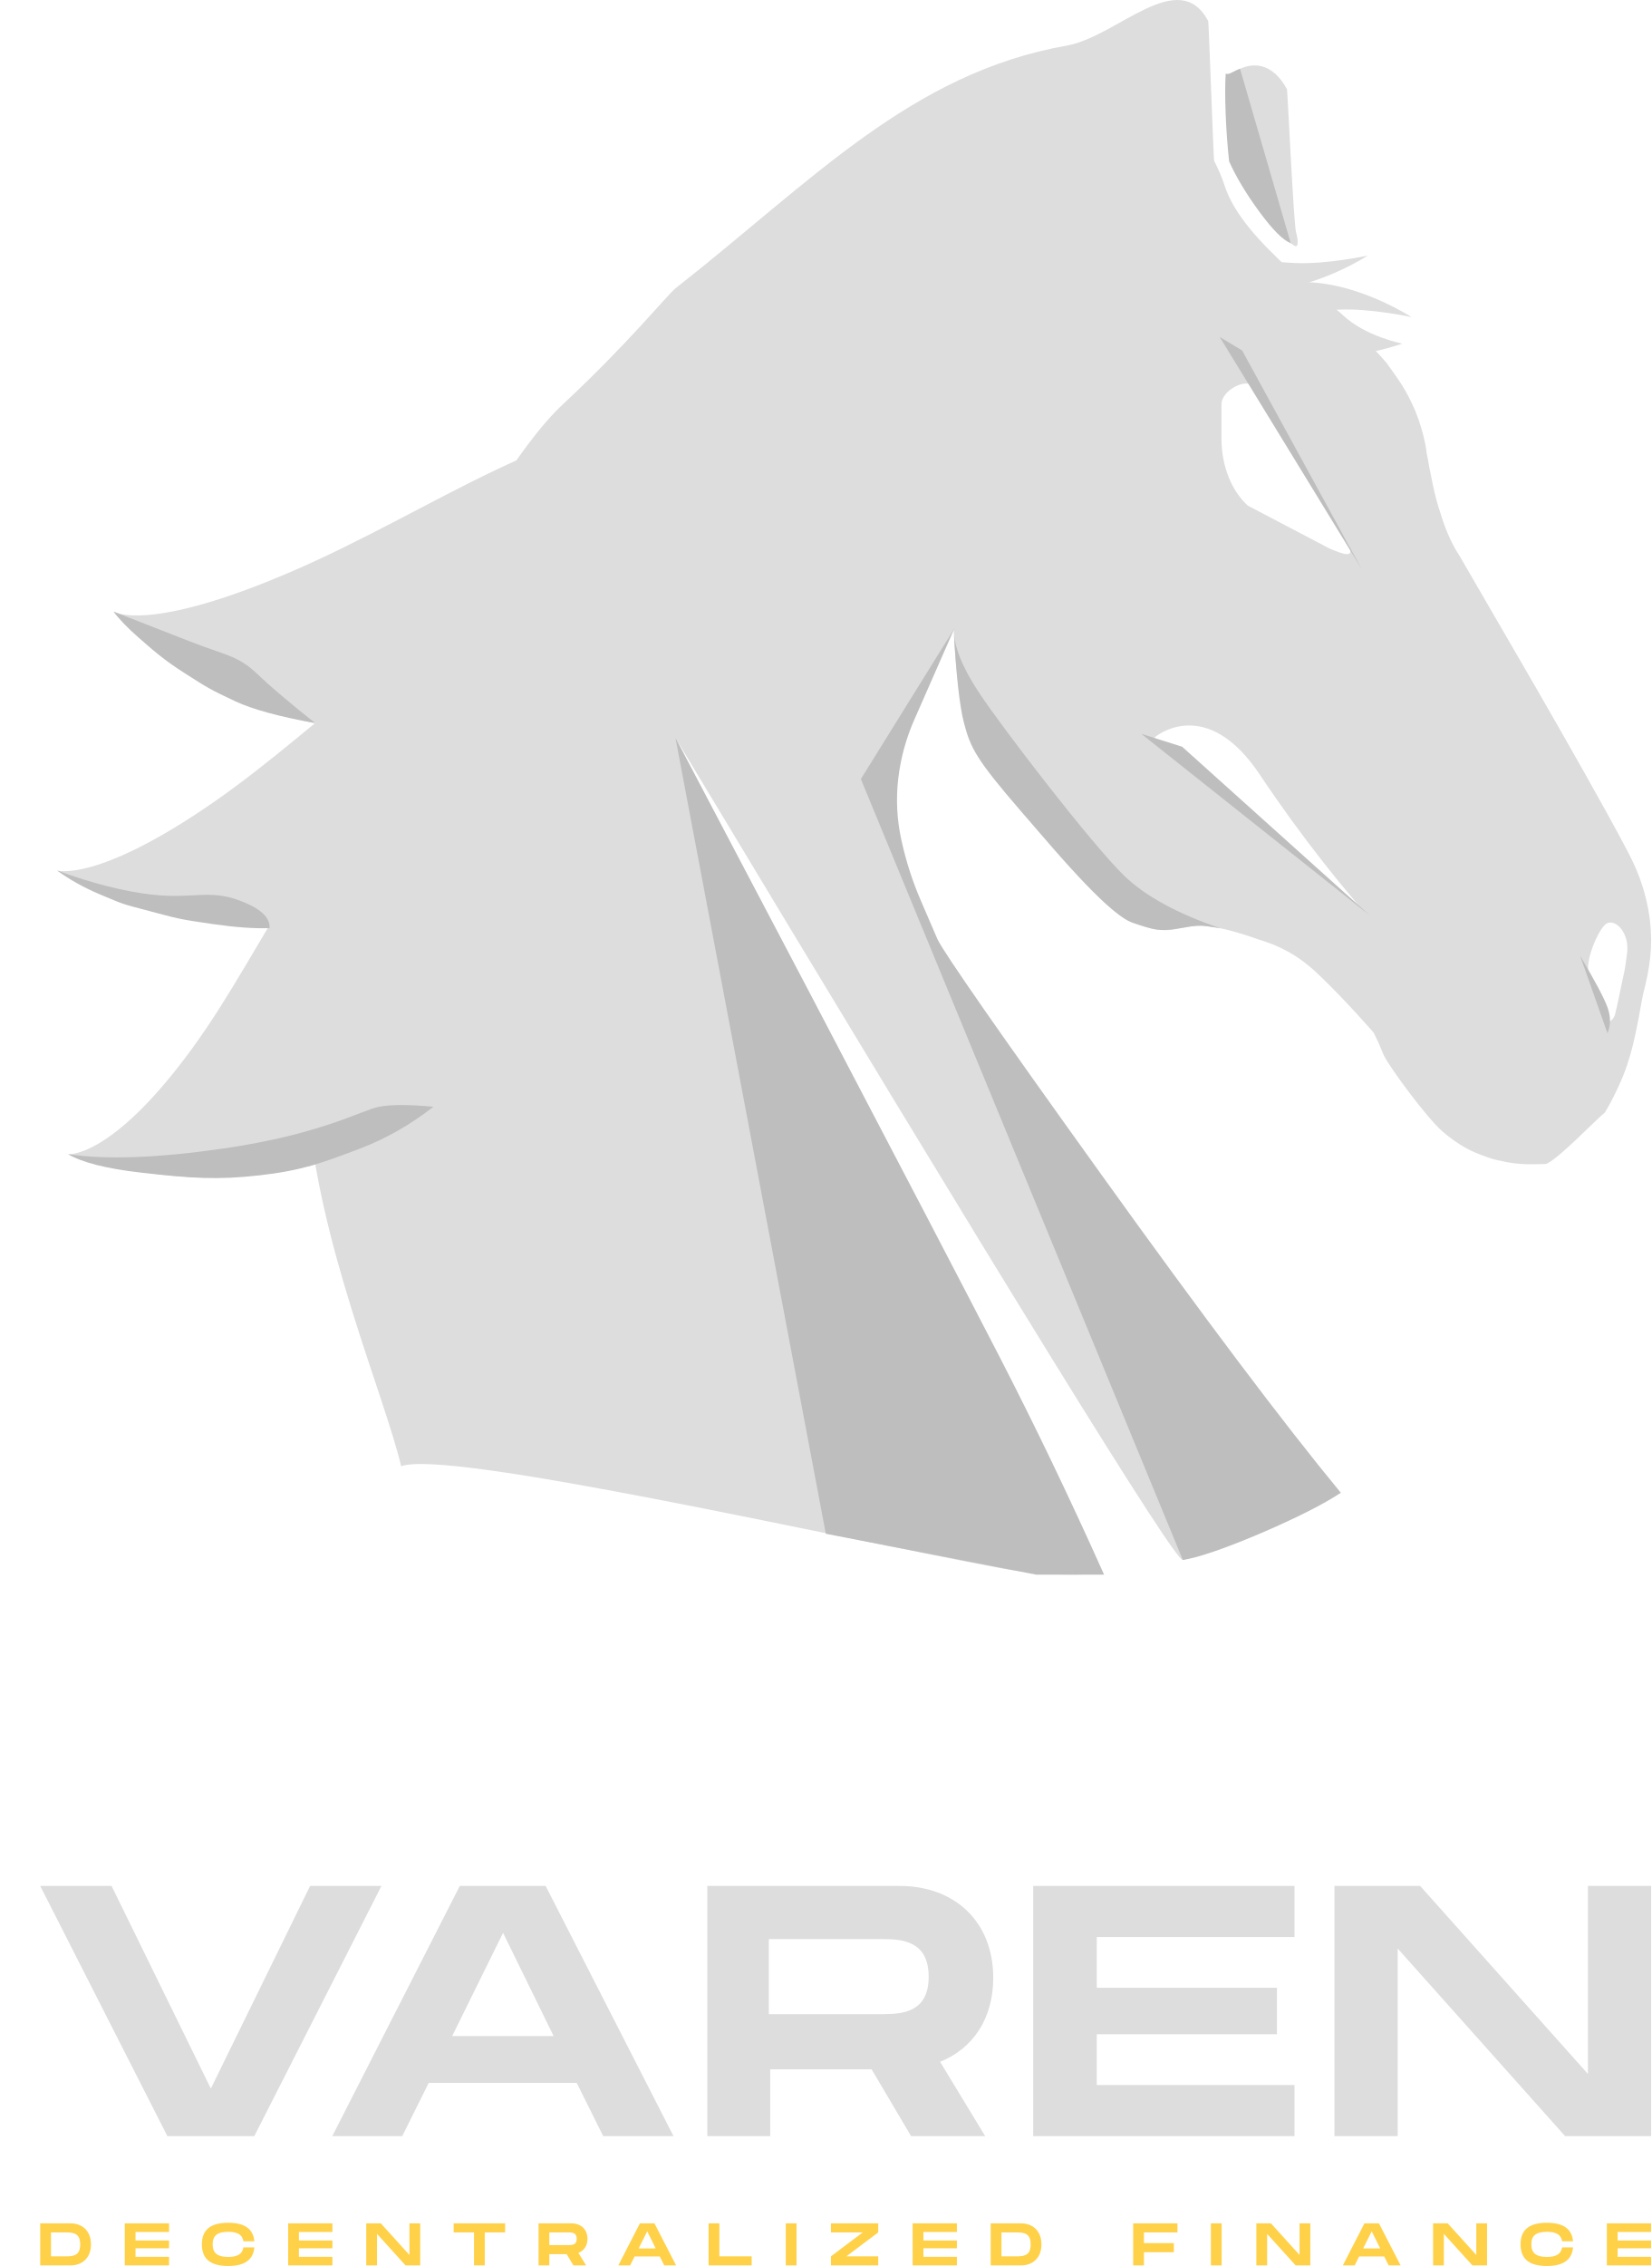
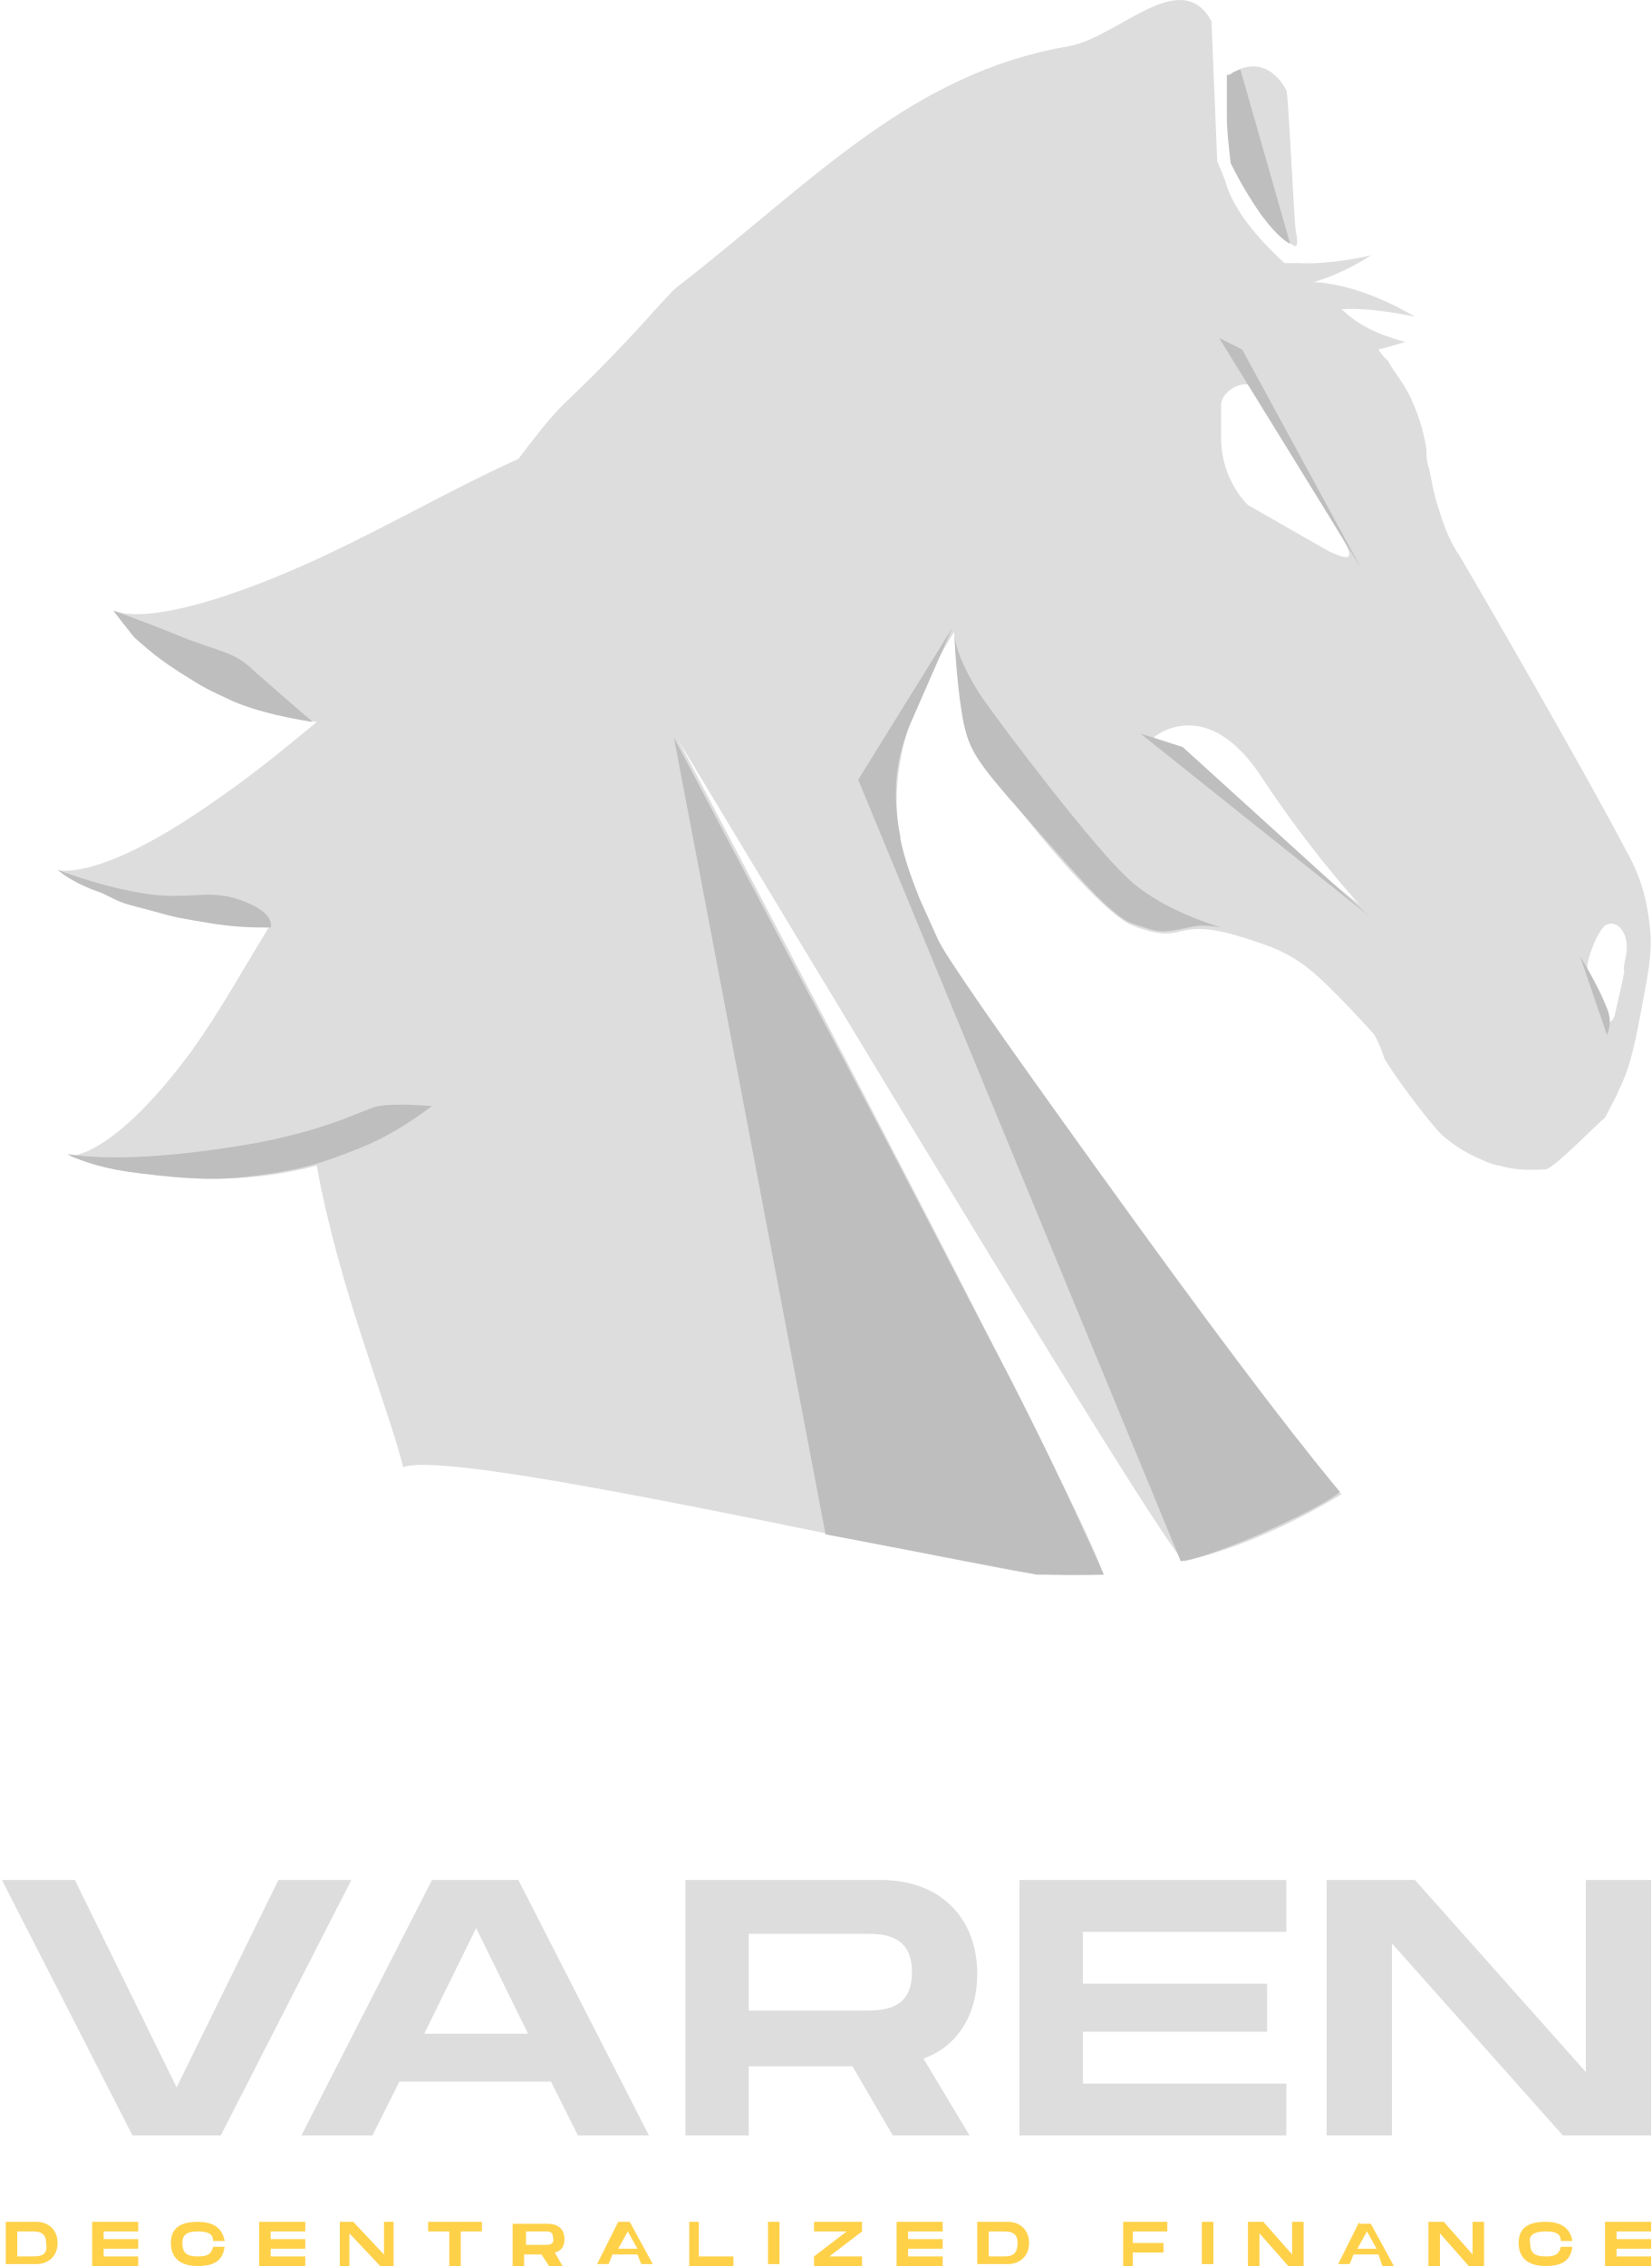
- <svg xmlns="http://www.w3.org/2000/svg" width="86px" height="118px" viewBox="0 0 86 118" version="1.1">
-   <g id="Page-1" stroke="none" stroke-width="1" fill="none" fill-rule="evenodd">
-     <g id="MetaLanding" transform="translate(-479, -317)">
-       <g id="Varen-Copy" transform="translate(479, 317)">
-         <g id="Logo" transform="translate(2.094704, 115.7488)" fill="#FFD149" fill-rule="nonzero">
-           <path d="M1.583,2.22 C2.147,2.22 2.643,1.87 2.643,1.126 C2.643,0.381 2.147,0.031 1.583,0.031 L0,0.031 L0,2.22 L1.583,2.22 Z M1.371,1.748 L0.561,1.748 L0.561,0.503 L1.371,0.503 C1.795,0.503 2.082,0.594 2.082,1.126 C2.082,1.657 1.795,1.748 1.371,1.748 Z M6.71,2.22 L6.71,1.773 L4.964,1.773 L4.964,1.329 L6.71,1.329 L6.71,0.922 L4.964,0.922 L4.964,0.478 L6.71,0.478 L6.71,0.031 L4.403,0.031 L4.403,2.22 L6.71,2.22 Z M9.792,2.251 C10.661,2.251 11.097,1.917 11.154,1.282 L10.583,1.282 C10.53,1.638 10.256,1.779 9.792,1.779 C9.224,1.779 8.981,1.573 8.981,1.122 C8.981,0.675 9.221,0.472 9.792,0.472 C10.259,0.472 10.53,0.61 10.583,0.963 L11.154,0.963 C11.097,0.331 10.661,0 9.792,0 C8.832,0 8.42,0.397 8.42,1.122 C8.42,1.851 8.832,2.251 9.792,2.251 Z M15.22,2.22 L15.22,1.773 L13.475,1.773 L13.475,1.329 L15.22,1.329 L15.22,0.922 L13.475,0.922 L13.475,0.478 L15.22,0.478 L15.22,0.031 L12.914,0.031 L12.914,2.22 L15.22,2.22 Z M17.542,2.22 L17.542,0.578 L19.029,2.22 L19.792,2.22 L19.792,0.031 L19.231,0.031 L19.231,1.676 L17.742,0.031 L16.981,0.031 L16.981,2.22 L17.542,2.22 Z M23.155,2.22 L23.155,0.503 L24.214,0.503 L24.214,0.031 L21.534,0.031 L21.534,0.503 L22.594,0.503 L22.594,2.22 L23.155,2.22 Z M26.517,2.22 L26.517,1.635 L27.421,1.635 L27.773,2.22 L28.434,2.22 L28.032,1.57 C28.325,1.454 28.505,1.191 28.505,0.835 C28.505,0.347 28.166,0.031 27.67,0.031 L25.956,0.031 L25.956,2.22 L26.517,2.22 Z M27.514,1.163 L26.517,1.163 L26.517,0.503 L27.514,0.503 C27.683,0.503 27.945,0.503 27.945,0.835 C27.945,1.163 27.683,1.163 27.514,1.163 Z M30.727,2.22 L30.961,1.754 L32.267,1.754 L32.501,2.22 L33.121,2.22 L31.993,0.031 L31.235,0.031 L30.11,2.22 L30.727,2.22 Z M32.058,1.335 L31.17,1.335 L31.616,0.447 L32.058,1.335 Z M37.057,2.22 L37.057,1.748 L35.374,1.748 L35.374,0.031 L34.813,0.031 L34.813,2.22 L37.057,2.22 Z M39.394,2.22 L39.394,0.031 L38.833,0.031 L38.833,2.22 L39.394,2.22 Z M43.648,2.22 L43.648,1.748 L41.99,1.748 L43.648,0.503 L43.648,0.031 L41.186,0.031 L41.186,0.503 L42.841,0.503 L41.186,1.748 L41.186,2.22 L43.648,2.22 Z M47.746,2.22 L47.746,1.773 L46.001,1.773 L46.001,1.329 L47.746,1.329 L47.746,0.922 L46.001,0.922 L46.001,0.478 L47.746,0.478 L47.746,0.031 L45.44,0.031 L45.44,2.22 L47.746,2.22 Z M51.09,2.22 C51.654,2.22 52.149,1.87 52.149,1.126 C52.149,0.381 51.654,0.031 51.09,0.031 L49.507,0.031 L49.507,2.22 L51.09,2.22 Z M50.878,1.748 L50.068,1.748 L50.068,0.503 L50.878,0.503 C51.302,0.503 51.588,0.594 51.588,1.126 C51.588,1.657 51.302,1.748 50.878,1.748 Z M57.488,2.22 L57.488,1.535 L59.046,1.535 L59.046,1.06 L57.488,1.06 L57.488,0.503 L59.233,0.503 L59.233,0.031 L56.927,0.031 L56.927,2.22 L57.488,2.22 Z M61.536,2.22 L61.536,0.031 L60.975,0.031 L60.975,2.22 L61.536,2.22 Z M63.904,2.22 L63.904,0.578 L65.391,2.22 L66.154,2.22 L66.154,0.031 L65.593,0.031 L65.593,1.676 L64.104,0.031 L63.343,0.031 L63.343,2.22 L63.904,2.22 Z M68.464,2.22 L68.697,1.754 L70.003,1.754 L70.237,2.22 L70.857,2.22 L69.729,0.031 L68.972,0.031 L67.847,2.22 L68.464,2.22 Z M69.794,1.335 L68.906,1.335 L69.352,0.447 L69.794,1.335 Z M73.11,2.22 L73.11,0.578 L74.597,2.22 L75.36,2.22 L75.36,0.031 L74.799,0.031 L74.799,1.676 L73.31,0.031 L72.549,0.031 L72.549,2.22 L73.11,2.22 Z M78.477,2.251 C79.346,2.251 79.782,1.917 79.838,1.282 L79.268,1.282 C79.215,1.638 78.941,1.779 78.477,1.779 C77.909,1.779 77.666,1.573 77.666,1.122 C77.666,0.675 77.906,0.472 78.477,0.472 C78.944,0.472 79.215,0.61 79.268,0.963 L79.838,0.963 C79.782,0.331 79.346,0 78.477,0 C77.517,0 77.105,0.397 77.105,1.122 C77.105,1.851 77.517,2.251 78.477,2.251 Z M83.905,2.22 L83.905,1.773 L82.16,1.773 L82.16,1.329 L83.905,1.329 L83.905,0.922 L82.16,0.922 L82.16,0.478 L83.905,0.478 L83.905,0.031 L81.599,0.031 L81.599,2.22 L83.905,2.22 Z" id="DECENTRALIZEDFINANCE" />
-         </g>
-         <g id="Group" transform="translate(2.094704, 98.20831)" fill="#DDDDDD" fill-rule="nonzero">
-           <path d="M11.15,13.03 L17.774,0 L14.057,0 L8.887,10.554 L3.717,0 L0,0 L6.624,13.03 L11.15,13.03 Z M18.855,13.03 L20.235,10.257 L27.944,10.257 L29.324,13.03 L32.986,13.03 L26.325,0 L21.854,0 L15.212,13.03 L18.855,13.03 Z M26.741,7.818 L21.457,7.818 L24.108,2.443 L26.741,7.818 Z M38.024,13.03 L38.024,9.549 L43.303,9.549 L45.36,13.03 L49.22,13.03 L46.871,9.158 C48.583,8.47 49.639,6.906 49.639,4.784 C49.639,1.88 47.654,0 44.76,0 L34.747,0 L34.747,13.03 L38.024,13.03 Z M43.902,6.678 L37.95,6.678 L37.95,2.769 L43.767,2.769 L43.811,2.769 L43.811,2.769 L43.9,2.769 C44.881,2.773 46.276,2.856 46.276,4.733 C46.276,6.591 44.883,6.674 43.902,6.678 L43.902,6.678 Z M65.331,13.03 L65.331,10.368 L55.031,10.368 L55.031,7.725 L64.416,7.725 L64.416,5.305 L55.031,5.305 L55.031,2.662 L65.331,2.662 L65.331,0 L51.72,0 L51.72,13.03 L65.331,13.03 Z M70.704,13.03 L70.704,3.258 L79.426,13.03 L83.905,13.03 L83.905,0 L80.614,0 L80.614,9.791 L71.874,0 L67.412,0 L67.412,13.03 L70.704,13.03 Z" id="VAREN" />
-         </g>
-         <g id="Icon-Copy">
-           <g id="Group-5-Copy-2">
-             <g id="Group-2-Copy-2" transform="translate(43, 41) scale(-1, 1) translate(-43, -41) ">
-               <path d="M0.057,47.961 C0.281,46.166 0.878,44.999 1.251,44.282 C3.565,39.884 9.013,30.641 9.984,28.936 C10.282,28.488 10.655,27.77 10.954,26.782 C11.327,25.706 11.476,24.629 11.551,24.36 C11.625,23.911 11.625,23.911 11.7,23.552 C11.7,23.372 11.924,22.116 12.446,21.039 C12.894,20.052 13.417,19.424 13.79,18.885 C16.925,15.296 21.251,12.675 22.224,9.642 C22.351,9.244 22.535,8.815 22.763,8.372 C22.789,8.323 23.043,1.144 23.069,1.094 C24.62,-1.801 27.82,1.914 30.433,2.373 C38.568,3.809 43.728,9.451 50.818,15.015 C51.295,15.412 53.29,17.895 56.667,21.039 C58.919,23.135 62.047,28.204 66.052,36.246 L67.67,43.432 L70.373,52.548 C70.302,53.081 70.167,54.729 69.967,57.493 C69.449,64.678 66.001,72.584 65.105,76.353 C62.717,75.456 42.883,79.977 33.778,81.682 C32.33,81.94 30.64,82.082 28.713,81.95 C28.167,81.912 35.535,67.404 50.818,38.425 C33.597,67.067 24.788,81.337 24.392,81.234 C21.929,80.594 19.185,79.496 16.164,77.733 C17.558,77.314 24.584,67.717 37.243,48.939 C38.649,46.423 39.353,43.987 39.353,41.632 C39.353,38.981 38.343,36.034 36.325,32.79 C36.24,34.783 36.03,36.414 35.696,37.683 C35.194,39.586 28.932,47.334 27,48.051 C23.875,49.209 25.174,47.234 20.397,48.939 C19.502,49.209 18.457,49.657 17.337,50.734 C15.919,52.08 14.45,53.779 14.45,53.779 C14.226,54.228 14.151,54.407 13.927,54.946 C13.629,55.574 11.7,58.191 10.879,58.909 C10.058,59.627 9.312,59.986 8.789,60.165 C8.342,60.345 7.968,60.435 7.894,60.435 C6.849,60.704 5.953,60.614 5.505,60.614 C4.995,60.526 2.821,58.249 2.403,57.928 C2.077,57.678 25.944,38.509 25.88,38.425 C25.786,38.302 23.153,36.198 20.397,40.317 C11.425,53.729 2.51,58.107 2.403,57.928 C2.063,57.359 1.825,56.849 1.699,56.576 C1.027,55.14 0.804,53.884 0.43,51.82 C0.057,50.384 -0.092,49.307 0.057,47.961 Z M18.572,12.799 C18.372,12.917 18.37,12.547 18.495,12.09 C18.62,11.632 18.94,4.699 18.966,4.65 C19.68,3.317 20.776,3.042 21.937,3.89 C22.052,3.975 22.017,5.451 21.83,8.32 C20.67,10.712 19.584,12.205 18.572,12.799 Z M16.746,28.566 L21.009,26.329 C21.851,25.557 22.378,24.27 22.378,22.855 L22.378,21.054 C22.378,20.282 20.933,19.577 20.6,20.22 L16.059,27.873 C15.321,29.031 15.656,29.031 16.746,28.566 Z M1.255,49.653 C1.406,50.69 1.321,50.226 1.387,50.553 C1.518,51.125 1.757,52.375 1.888,52.865 C2.091,53.325 2.444,53.325 2.542,52.929 C2.542,52.766 2.986,51.273 3.249,50.619 C3.446,50.128 2.796,48.43 2.337,48.103 C1.843,47.802 1.105,48.617 1.255,49.653 Z" id="Combined-Shape" fill="#DDDDDD" fill-rule="nonzero" />
-               <g id="Group-8" transform="translate(44.85853, 31.86227)">
-                 <path d="M40.442,17.269 C40.442,17.269 39.198,12.24 28.398,10.423 C21.42,9.25 15.823,13.461 9.1,15.619 C2.379,17.776 0.699,16.253 0.699,16.253 C0.699,16.253 6.054,24.469 15.745,25.454 C25.436,26.438 37.934,15.447 37.934,15.447 C37.934,15.447 40.442,17.269 40.442,17.269 Z" id="Path" fill="#DDDDDD" fill-rule="nonzero" transform="translate(20.57072, 17.8682) scale(-1, 1) rotate(-36) translate(-20.57072, -17.8682) " />
-                 <path d="M18.567,28.242 C20.554,28.538 23.251,28.439 26.659,27.945 C31.771,27.203 33.835,25.957 34.76,25.773 C35.376,25.651 36.322,25.651 37.596,25.773 C36.381,26.717 35.11,27.44 33.782,27.945 C31.791,28.702 30.74,29.093 28.539,29.342 C26.337,29.59 25.009,29.503 22.343,29.198 C20.565,28.994 19.307,28.675 18.567,28.242 Z" id="Path-34" fill="#BEBEBE" transform="translate(28.08171, 27.58406) scale(-1, 1) translate(-28.08171, -27.58406) " />
-               </g>
-               <g id="Group-9" transform="translate(48.92132, 29.00133)">
-                 <path d="M30.562,5.484 C23.244,4.466 17.249,8.118 10.119,9.988 C2.99,11.859 1.259,10.538 1.259,10.538 C1.259,10.538 6.697,17.663 16.875,18.518 C27.053,19.372 41.888,7.06 30.562,5.484 Z" id="Path-Copy-20" fill="#DDDDDD" fill-rule="nonzero" transform="translate(17.94674, 11.93412) scale(-1, 1) rotate(-20) translate(-17.94674, -11.93412) " />
-                 <path d="M23.037,16.33 C24.897,17.008 26.548,17.427 27.99,17.586 C30.152,17.824 30.962,17.293 32.563,17.9 C33.631,18.304 34.144,18.78 34.103,19.327 C33.348,19.361 32.362,19.292 31.146,19.119 C29.321,18.86 29.27,18.816 27.817,18.434 C26.364,18.052 26.524,18.102 25.275,17.576 C24.441,17.225 23.695,16.81 23.037,16.33 Z" id="Path-35" fill="#BEBEBE" transform="translate(28.57108, 17.83251) scale(-1, 1) translate(-28.57108, -17.83251) " />
-               </g>
-               <g id="Group-10" transform="translate(44.44838, 21.19675)">
-                 <path d="M31.774,1.237 C24.231,0.816 17.523,5.322 9.837,8.008 C2.152,10.694 0.494,9.426 0.494,9.426 C0.494,9.426 5.351,16.627 15.909,16.606 C26.467,16.584 43.449,1.89 31.774,1.237 Z" id="Path-Copy-21" fill="#DDDDDD" fill-rule="nonzero" transform="translate(18.10365, 8.907659) scale(-1, 1) rotate(-4) translate(-18.10365, -8.907659) " />
-                 <path d="M25.138,10.653 C26.517,11.189 27.831,11.702 29.079,12.192 C30.951,12.927 31.603,12.928 32.606,13.887 C33.275,14.527 34.284,15.384 35.634,16.458 C33.755,16.12 32.367,15.741 31.47,15.32 C30.125,14.69 29.992,14.593 28.883,13.887 C27.775,13.181 27.29,12.748 26.43,11.995 C25.857,11.493 25.426,11.045 25.138,10.653 Z" id="Path-36" fill="#BEBEBE" transform="translate(30.38605, 13.55512) scale(-1, 1) translate(-30.38605, -13.55512) " />
-               </g>
-             </g>
-             <path d="M57.508,82 C55.718,78.005 53.895,74.209 52.04,70.611 C50.184,67.013 46.895,60.71 42.172,51.703 L35.182,38.425 L43.013,79.869 L53.977,82 L57.508,82 Z" id="Path-25" fill="#BEBEBE" />
-             <path d="M69.836,77.733 C66.864,74.131 62.709,68.612 57.37,61.174 C52.031,53.737 49.185,49.65 48.831,48.913 L47.959,46.891 C47.522,45.879 47.185,44.827 46.951,43.75 L46.938,43.69 C46.715,42.658 46.663,41.595 46.786,40.546 C46.909,39.495 47.188,38.469 47.613,37.5 L49.716,32.713 L49.716,32.713 L44.839,40.568 L61.608,81.234 C62.444,81.104 63.805,80.635 65.69,79.828 C67.575,79.02 68.957,78.322 69.836,77.733 Z" id="Path-25-Copy" fill="#BEBEBE" />
-             <path d="M49.675,32.79 C49.693,33.676 50.129,34.764 50.982,36.053 C52.262,37.987 56.89,43.993 58.547,45.596 C59.652,46.664 61.324,47.578 63.564,48.339 C63.019,48.248 62.676,48.203 62.534,48.203 C62.194,48.203 61.819,48.281 61.361,48.354 C60.359,48.512 60.148,48.434 59,48.051 C57.852,47.667 55.555,44.991 53.202,42.272 C50.85,39.552 50.545,38.951 50.204,37.626 C49.976,36.742 49.8,35.13 49.675,32.79 Z" id="Path-26" fill="#BEBEBE" />
-             <polygon id="Path-28" fill="#BEBEBE" transform="translate(65.39085, 42.93751) scale(-1, -1) translate(-65.39085, -42.93751) " points="59.444 38.213 71.337 47.662 69.208 46.989" />
-             <path d="M67.228,12.66 L64.587,3.577 C64.448,3.631 64.308,3.696 64.168,3.773 C64.027,3.85 63.918,3.871 63.84,3.835 C63.807,4.413 63.807,5.116 63.84,5.944 C63.872,6.771 63.932,7.592 64.02,8.405 C64.397,9.242 64.929,10.126 65.617,11.057 C66.305,11.988 66.842,12.522 67.228,12.66 Z" id="Path-29" fill="#BEBEBE" />
-             <polygon id="Path-30" fill="#BEBEBE" points="63.531 17.551 70.926 29.635 64.696 18.249" />
-             <path d="M82.303,49.775 C83.074,51.072 83.548,51.963 83.725,52.45 C83.901,52.937 83.901,53.388 83.725,53.804" id="Path-31" fill="#BEBEBE" />
-           </g>
-           <path d="M66.554,13.938 C63.484,14.798 62.373,14.164 60.088,13.838 C57.428,13.459 54.676,14.532 54.676,14.532 C54.676,14.532 56.844,14.519 58.454,14.938 C62.865,16.086 65.702,18.168 70.316,18.097 C77.056,17.992 71.497,12.553 66.554,13.938 Z" id="Path-Copy-11" fill="#DDDDDD" fill-rule="nonzero" transform="translate(64.05514, 15.90524) scale(-1, 1) rotate(-12) translate(-64.05514, -15.90524) " />
-           <path d="M64.279,11.947 C61.208,12.807 60.097,12.174 57.812,11.848 C55.153,11.469 52.4,12.542 52.4,12.542 C52.4,12.542 54.569,12.528 56.179,12.948 C60.59,14.096 63.427,16.178 68.04,16.106 C74.781,16.002 69.222,10.563 64.279,11.947 Z" id="Path-Copy-12" fill="#DDDDDD" fill-rule="nonzero" transform="translate(61.77979, 13.91508) scale(-1, -1) rotate(-12) translate(-61.77979, -13.91508) " />
-           <path d="M69.167,15.393 C66.498,14.995 63.255,18.67 63.255,18.67 C63.255,18.67 65.13,18.049 66.747,18.479 C68.404,18.92 70.583,17.711 71.975,18.249 C74.304,19.149 71.459,15.734 69.167,15.393 Z" id="Path-Copy-16" fill="#DDDDDD" fill-rule="nonzero" transform="translate(68.0488, 17.016) scale(-1, -1) rotate(29) translate(-68.0488, -17.016) " />
-         </g>
-       </g>
-     </g>
-   </g>
+ <svg xmlns="http://www.w3.org/2000/svg" version="1.1" id="Ebene_1" x="0px" y="0px" viewBox="0 0 86 118" style="enable-background:new 0 0 86 118;" xml:space="preserve">
+   <style type="text/css">
+ 	.st0{fill:#FFD149;}
+ 	.st1{fill:#DDDDDD;}
+ 	.st2{fill-rule:evenodd;clip-rule:evenodd;fill:#BEBEBE;}
+ </style>
+   <path class="st0" d="M29.4,116.6c0-0.5-0.3-0.8-0.9-0.8h-1.8v2.2h0.6v-0.6h0.9l0.4,0.6h0.7l-0.4-0.7  C29.3,117.2,29.4,116.9,29.4,116.6z M28.4,116.9h-1v-0.7h1c0.2,0,0.4,0,0.4,0.3C28.9,116.9,28.6,116.9,28.4,116.9z" />
+   <path class="st0" d="M32.2,115.7l-1.1,2.2h0.6l0.2-0.5h1.3l0.2,0.5h0.6l-1.2-2.2H32.2z M32.2,117.1l0.5-0.9l0.5,0.9H32.2z" />
+   <polygon class="st0" points="22.3,116.2 23.4,116.2 23.4,118 24,118 24,116.2 25.1,116.2 25.1,115.7 22.3,115.7 " />
+   <path class="st0" d="M1.9,115.7H0.3v2.2h1.6c0.6,0,1.1-0.4,1.1-1.1C3,116.1,2.5,115.7,1.9,115.7z M1.7,117.5H0.9v-1.3h0.8  c0.4,0,0.7,0.1,0.7,0.6C2.5,117.4,2.2,117.5,1.7,117.5z" />
+   <polygon class="st0" points="20,117.4 18.4,115.7 17.7,115.7 17.7,118 18.2,118 18.2,116.3 19.8,118 20.5,118 20.5,115.7 20,115.7   " />
+   <polygon class="st0" points="4.8,118 7.2,118 7.2,117.5 5.4,117.5 5.4,117.1 7.2,117.1 7.2,116.6 5.4,116.6 5.4,116.2 7.2,116.2   7.2,115.7 4.8,115.7 " />
+   <polygon class="st0" points="13.5,118 15.9,118 15.9,117.5 14.1,117.5 14.1,117.1 15.9,117.1 15.9,116.6 14.1,116.6 14.1,116.2   15.9,116.2 15.9,115.7 13.5,115.7 " />
+   <path class="st0" d="M10.3,116.2c0.5,0,0.8,0.1,0.8,0.5h0.6c-0.1-0.6-0.5-1-1.4-1c-1,0-1.4,0.4-1.4,1.1c0,0.7,0.4,1.2,1.4,1.2  c0.9,0,1.3-0.3,1.4-1h-0.6c-0.1,0.4-0.3,0.5-0.8,0.5c-0.6,0-0.8-0.2-0.8-0.7C9.5,116.4,9.7,116.2,10.3,116.2z" />
+   <path class="st0" d="M70.8,115.7l-1.1,2.2h0.6l0.2-0.5h1.3L72,118h0.6l-1.2-2.2H70.8z M70.7,117.1l0.5-0.9l0.5,0.9H70.7z" />
+   <polygon class="st0" points="76.7,117.4 75.2,115.7 74.4,115.7 74.4,118 75,118 75,116.3 76.5,118 77.3,118 77.3,115.7 76.7,115.7   " />
+   <polygon class="st0" points="67.3,117.4 65.8,115.7 65,115.7 65,118 65.6,118 65.6,116.3 67.1,118 67.9,118 67.9,115.7 67.3,115.7   " />
+   <rect x="62.6" y="115.7" class="st0" width="0.6" height="2.2" />
+   <polygon class="st0" points="86,116.2 86,115.7 83.6,115.7 83.6,118 86,118 86,117.5 84.2,117.5 84.2,117.1 86,117.1 86,116.6   84.2,116.6 84.2,116.2 " />
+   <polygon class="st0" points="36.4,115.7 35.9,115.7 35.9,118 38.2,118 38.2,117.5 36.4,117.5 " />
+   <path class="st0" d="M80.5,116.2c0.5,0,0.8,0.1,0.8,0.5h0.6c-0.1-0.6-0.5-1-1.4-1c-1,0-1.4,0.4-1.4,1.1c0,0.7,0.4,1.2,1.4,1.2  c0.9,0,1.3-0.3,1.4-1h-0.6c-0.1,0.4-0.3,0.5-0.8,0.5c-0.6,0-0.8-0.2-0.8-0.7C79.6,116.4,79.9,116.2,80.5,116.2z" />
+   <polygon class="st0" points="58.5,118 59,118 59,117.3 60.6,117.3 60.6,116.8 59,116.8 59,116.2 60.8,116.2 60.8,115.7 58.5,115.7   " />
+   <rect x="40" y="115.7" class="st0" width="0.6" height="2.2" />
+   <polygon class="st0" points="42.4,116.2 44.1,116.2 42.4,117.5 42.4,118 44.9,118 44.9,117.5 43.2,117.5 44.9,116.2 44.9,115.7   42.4,115.7 " />
+   <polygon class="st0" points="46.7,118 49.1,118 49.1,117.5 47.3,117.5 47.3,117.1 49.1,117.1 49.1,116.6 47.3,116.6 47.3,116.2   49.1,116.2 49.1,115.7 46.7,115.7 " />
+   <path class="st0" d="M52.5,115.7h-1.6v2.2h1.6c0.6,0,1.1-0.4,1.1-1.1C53.6,116.1,53.1,115.7,52.5,115.7z M52.3,117.5h-0.8v-1.3h0.8  c0.4,0,0.7,0.1,0.7,0.6C53,117.4,52.7,117.5,52.3,117.5z" />
+   <polygon class="st1" points="82.6,97.9 82.6,107.9 73.7,97.9 69.1,97.9 69.1,111.2 72.5,111.2 72.5,101.2 81.4,111.2 86,111.2   86,97.9 " />
+   <polygon class="st1" points="53.1,111.2 67,111.2 67,108.5 56.4,108.5 56.4,105.8 66,105.8 66,103.3 56.4,103.3 56.4,100.6   67,100.6 67,97.9 53.1,97.9 " />
+   <path class="st1" d="M50.9,102.8c0-3-2-4.9-5-4.9H35.7v13.3H39v-3.6h5.4l2.1,3.6h4l-2.4-4C49.8,106.6,50.9,105,50.9,102.8z   M45.1,104.7l-6.1,0v-4h6h0l0.1,0c1,0,2.4,0.1,2.4,2C47.5,104.6,46.1,104.7,45.1,104.7z" />
+   <path class="st1" d="M22.5,97.9l-6.8,13.3h3.7l1.4-2.8h7.9l1.4,2.8h3.7l-6.8-13.3H22.5z M22.1,105.9l2.7-5.5l2.7,5.5H22.1z" />
+   <polygon class="st1" points="14.5,97.9 9.2,108.7 3.9,97.9 0.1,97.9 6.9,111.2 11.5,111.2 18.3,97.9 " />
+   <path class="st1" d="M67.4,12.8c0.2,0.1,0.2-0.3,0.1-0.7c-0.1-0.5-0.4-7.4-0.5-7.4c-0.7-1.3-1.8-1.6-3-0.8C63.9,4,64,5.5,64.2,8.3  C65.3,10.7,66.4,12.2,67.4,12.8z" />
+   <path class="st1" d="M85.9,48c-0.2-1.8-0.8-3-1.2-3.7C82.4,39.9,77,30.6,76,28.9c-0.3-0.4-0.7-1.2-1-2.2c-0.4-1.1-0.5-2.2-0.6-2.4  c-0.1-0.4-0.1-0.4-0.1-0.8c0-0.2-0.2-1.4-0.7-2.5c-0.4-1-1-1.6-1.3-2.2c-0.2-0.2-0.4-0.4-0.5-0.6c0.8-0.2,1.4-0.4,1.4-0.4  s-1.9-0.4-3.1-1.5c-0.1-0.1-0.2-0.2-0.3-0.2c0,0,0.1,0,0.1,0c1.7-0.1,3.8,0.4,3.8,0.4s-2.5-1.6-5.1-1.8c-0.1,0-0.1,0-0.2,0  c1.7-0.5,3-1.4,3-1.4s-2.1,0.5-3.8,0.4c-0.2,0-0.5,0-0.7,0c-1.4-1.3-2.5-2.6-3-4c-0.1-0.4-0.3-0.8-0.5-1.3c0,0-0.3-7.2-0.3-7.3  c-1.6-2.9-4.8,0.8-7.4,1.3C47.4,3.8,42.3,9.5,35.2,15c-0.5,0.4-2.5,2.9-5.8,6c-0.7,0.7-1.5,1.7-2.4,2.9c-3.8,1.7-7.6,4-11.8,5.8  c-7.5,3.2-9.2,2.1-9.2,2.1s3.5,4.5,10.5,5.8c-1.7,1.4-3.4,2.8-5.3,4.1C5.1,46,3,45.3,3,45.3s4.5,2.8,11,3c-1.3,2.1-2.5,4.3-4,6.4  c-4.2,5.7-6.4,5.5-6.4,5.5s6.1,2.3,12.9,0.5c1.1,6.2,3.7,12.5,4.5,15.7c2.4-0.9,22.2,3.6,31.3,5.3c1.4,0.3,3.1,0.4,5.1,0.3  c0.5,0-6.8-14.5-22.1-43.5c17.2,28.6,26,42.9,26.4,42.8c2.5-0.6,5.2-1.7,8.2-3.5c-1.4-0.4-8.4-10-21.1-28.8c-1.4-2.5-2.1-5-2.1-7.3  c0-2.7,1-5.6,3-8.8c0.1,2,0.3,3.6,0.6,4.9c0.5,1.9,6.8,9.7,8.7,10.4c3.1,1.2,1.8-0.8,6.6,0.9c0.9,0.3,1.9,0.7,3.1,1.8  c1.4,1.3,2.9,3,2.9,3c0.2,0.4,0.3,0.6,0.5,1.2c0.3,0.6,2.2,3.2,3,4c0.8,0.7,1.6,1.1,2.1,1.3c0.4,0.2,0.8,0.3,0.9,0.3  c1,0.3,1.9,0.2,2.4,0.2c0.5-0.1,2.7-2.4,3.1-2.7c0.3-0.6,0.6-1.1,0.7-1.4c0.7-1.4,0.9-2.7,1.3-4.8C85.9,50.4,86.1,49.3,85.9,48z   M63.6,21.1c0-0.8,1.4-1.5,1.8-0.8l4.5,7.7c0.7,1.2,0.4,1.2-0.7,0.7L65,26.3c-0.8-0.8-1.4-2.1-1.4-3.5V21.1z M60.1,38.4  c0.1-0.1,2.7-2.2,5.5,1.9c1.7,2.6,3.5,4.9,5.2,6.8C65.3,42.7,60.1,38.5,60.1,38.4z M84.7,49.7c-0.2,1-0.1,0.6-0.1,0.9  c-0.1,0.6-0.4,1.8-0.5,2.3c-0.2,0.5-0.6,0.5-0.7,0.1c0-0.2-0.4-1.7-0.7-2.3c-0.2-0.5,0.5-2.2,0.9-2.5C84.2,47.8,84.9,48.6,84.7,49.7  z" />
+   <path id="Path-34" class="st2" d="M3.5,60.1c2,0.3,4.7,0.2,8.1-0.3c5.1-0.7,7.2-2,8.1-2.2c0.6-0.1,1.6-0.1,2.8,0  c-1.2,0.9-2.5,1.7-3.8,2.2c-2,0.8-3,1.1-5.2,1.4s-3.5,0.2-6.2-0.1C5.5,60.9,4.3,60.5,3.5,60.1z" />
+   <path id="Path-35" class="st2" d="M3,45.3c1.9,0.7,3.5,1.1,5,1.3c2.2,0.2,3-0.3,4.6,0.3c1.1,0.4,1.6,0.9,1.5,1.4c-0.8,0-1.7,0-3-0.2  c-1.8-0.3-1.9-0.3-3.3-0.7c-1.5-0.4-1.3-0.3-2.5-0.9C4.4,46.2,3.6,45.8,3,45.3z" />
+   <path id="Path-36" class="st2" d="M5.9,31.8c1.4,0.5,2.7,1,3.9,1.5c1.9,0.7,2.5,0.7,3.5,1.7c0.7,0.6,1.7,1.5,3,2.6  c-1.9-0.3-3.3-0.7-4.2-1.1c-1.3-0.6-1.5-0.7-2.6-1.4s-1.6-1.1-2.5-1.9C6.6,32.7,6.2,32.2,5.9,31.8z" />
+   <path id="Path-25" class="st2" d="M57.5,82c-1.8-4-3.6-7.8-5.5-11.4c-1.9-3.6-5.1-9.9-9.9-18.9l-7-13.3L43,79.9L54,82H57.5z" />
+   <path id="Path-25-Copy" class="st2" d="M69.8,77.7c-3-3.6-7.1-9.1-12.5-16.6s-8.2-11.5-8.5-12.3l-0.9-2c-0.4-1-0.8-2.1-1-3.1l0-0.1  c-0.2-1-0.3-2.1-0.2-3.1c0.1-1.1,0.4-2.1,0.8-3l2.1-4.8l0,0l-4.9,7.9l16.8,40.7c0.8-0.1,2.2-0.6,4.1-1.4C67.6,79,69,78.3,69.8,77.7z  " />
+   <path id="Path-26" class="st2" d="M49.7,32.8c0,0.9,0.5,2,1.3,3.3c1.3,1.9,5.9,7.9,7.6,9.5c1.1,1.1,2.8,2,5,2.7  c-0.5-0.1-0.9-0.1-1-0.1c-0.3,0-0.7,0.1-1.2,0.2c-1,0.2-1.2,0.1-2.4-0.3s-3.4-3.1-5.8-5.8s-2.7-3.3-3-4.6  C50,36.7,49.8,35.1,49.7,32.8z" />
+   <polygon id="Path-28" class="st2" points="71.3,47.7 59.4,38.2 61.6,38.9 " />
+   <path id="Path-29" class="st2" d="M67.2,12.7l-2.6-9.1c-0.1,0.1-0.3,0.1-0.4,0.2c-0.1,0.1-0.2,0.1-0.3,0.1c0,0.6,0,1.3,0,2.1  s0.1,1.6,0.2,2.5c0.4,0.8,0.9,1.7,1.6,2.7C66.3,12,66.8,12.5,67.2,12.7z" />
+   <polygon id="Path-30" class="st2" points="63.5,17.6 70.9,29.6 64.7,18.2 " />
+   <path id="Path-31" class="st2" d="M82.3,49.8c0.8,1.3,1.2,2.2,1.4,2.7c0.2,0.5,0.2,0.9,0,1.4" />
</svg>
